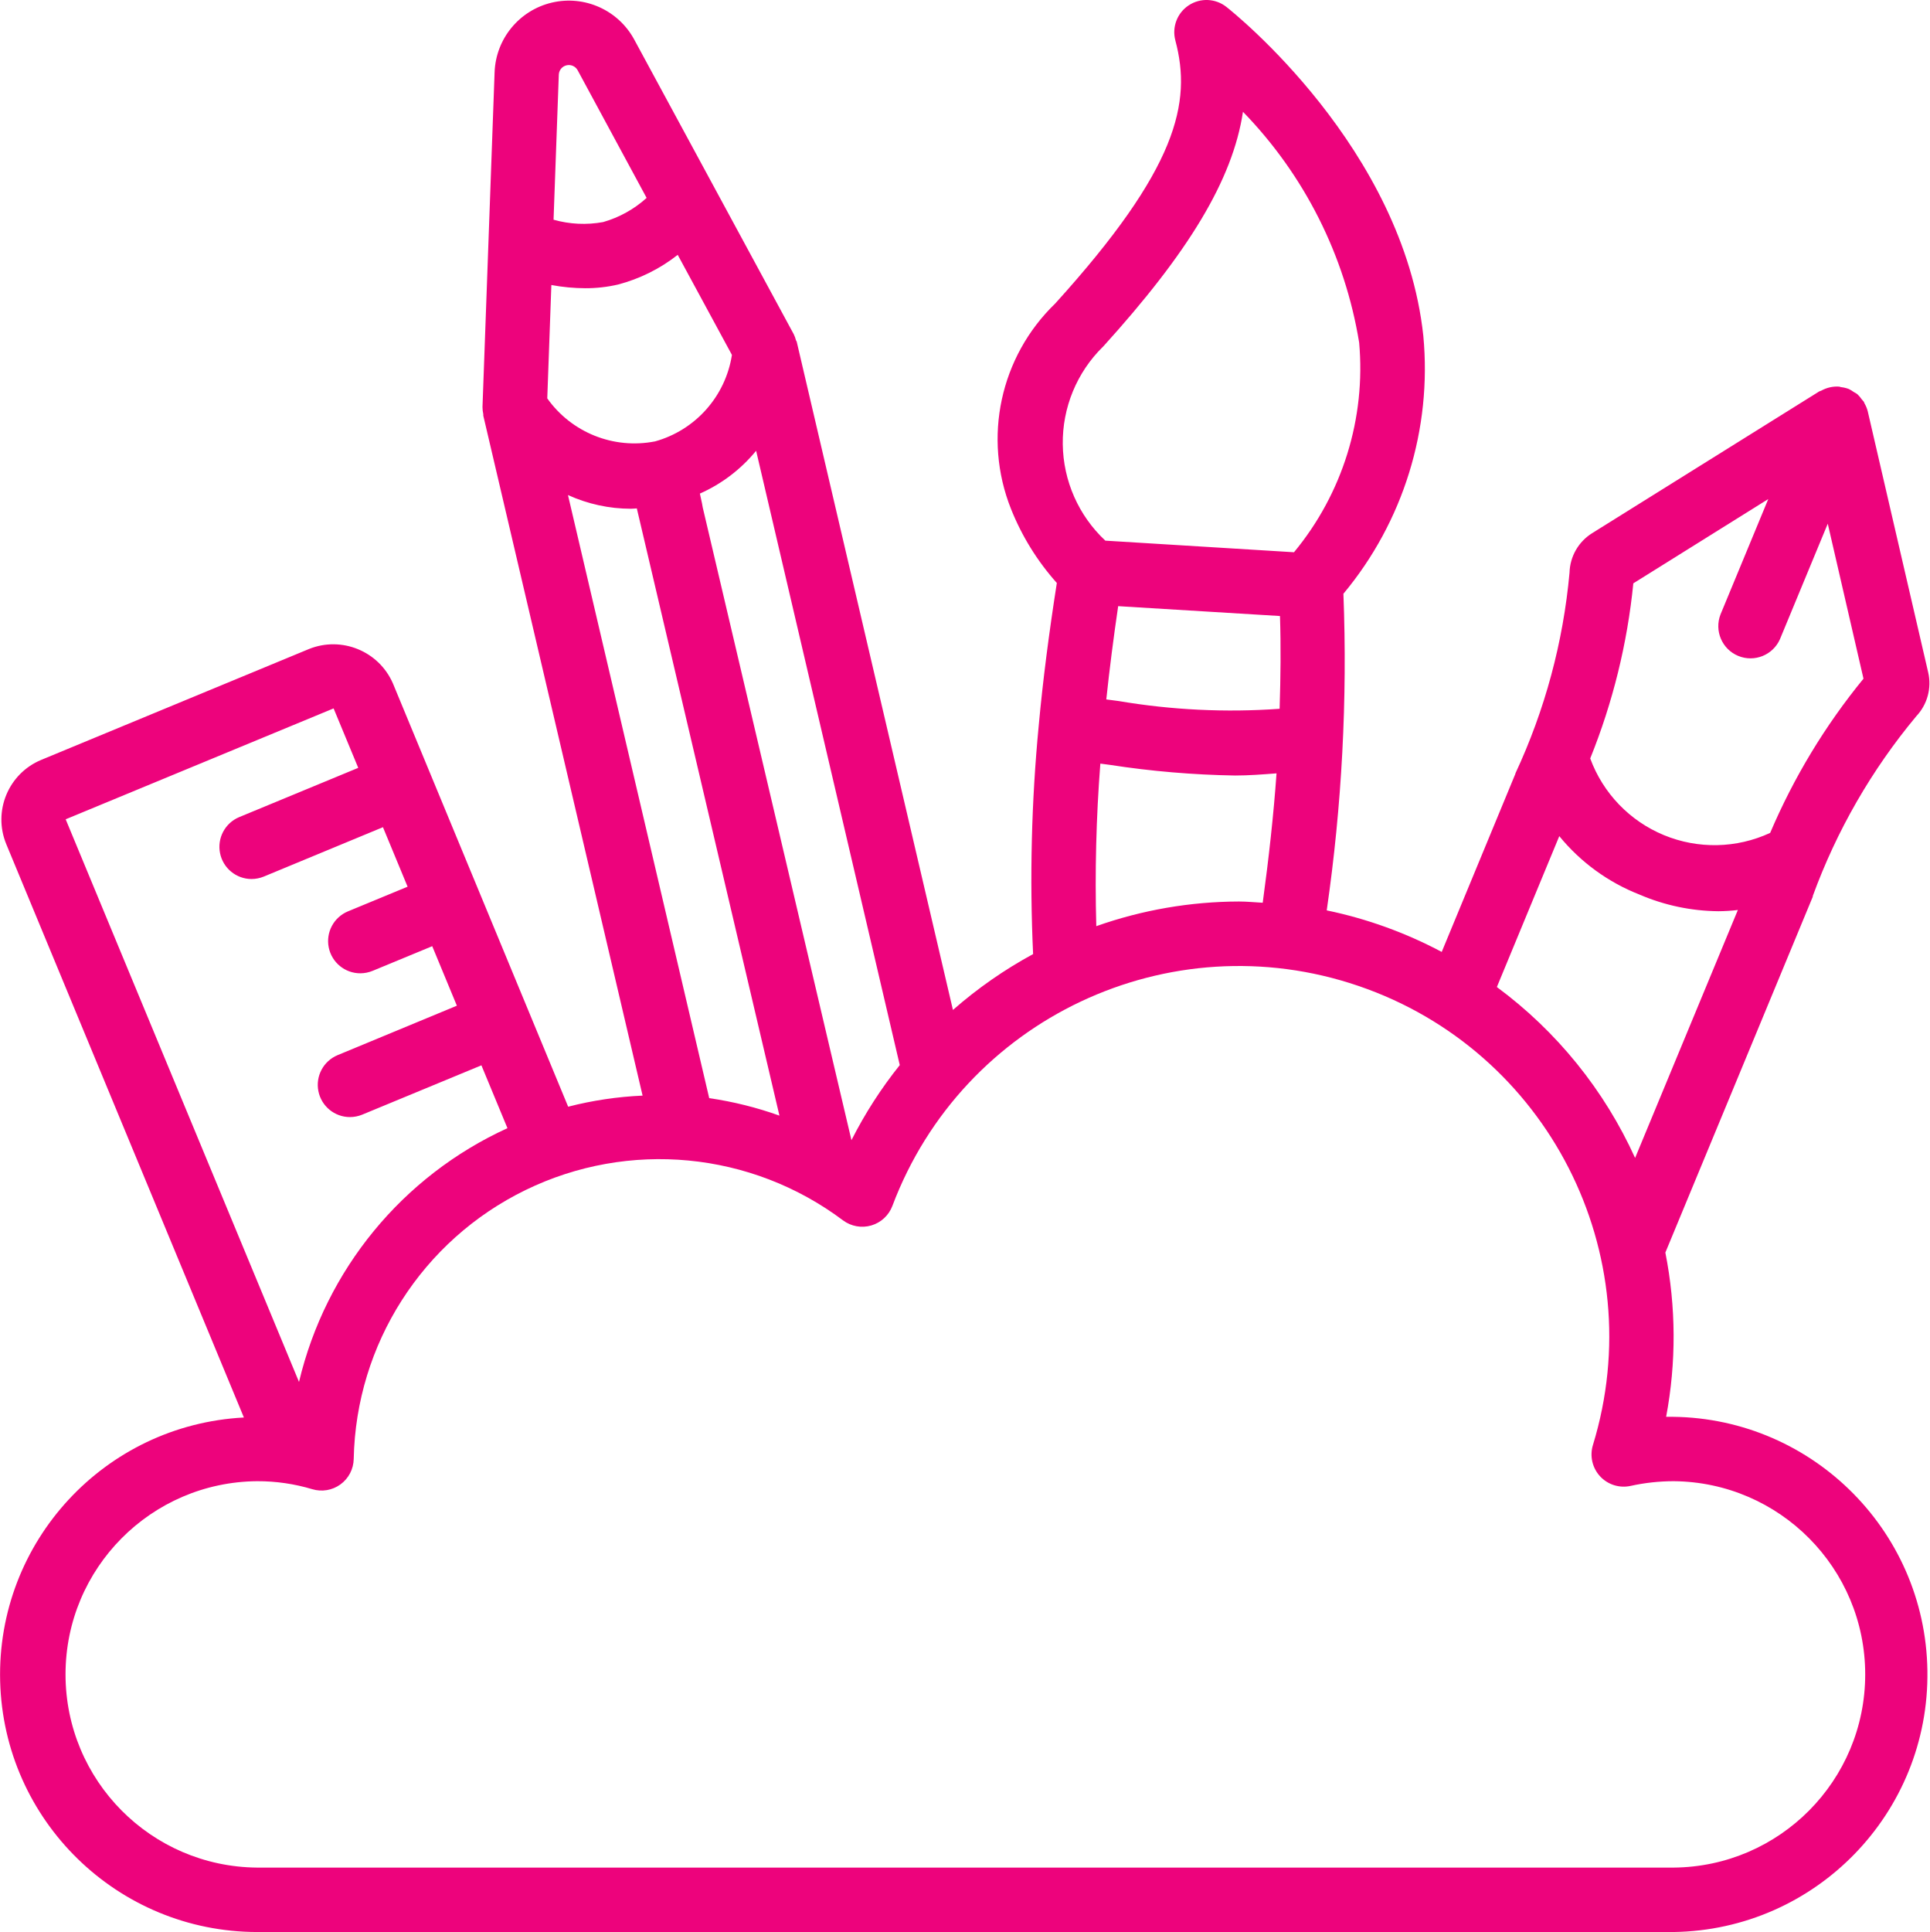
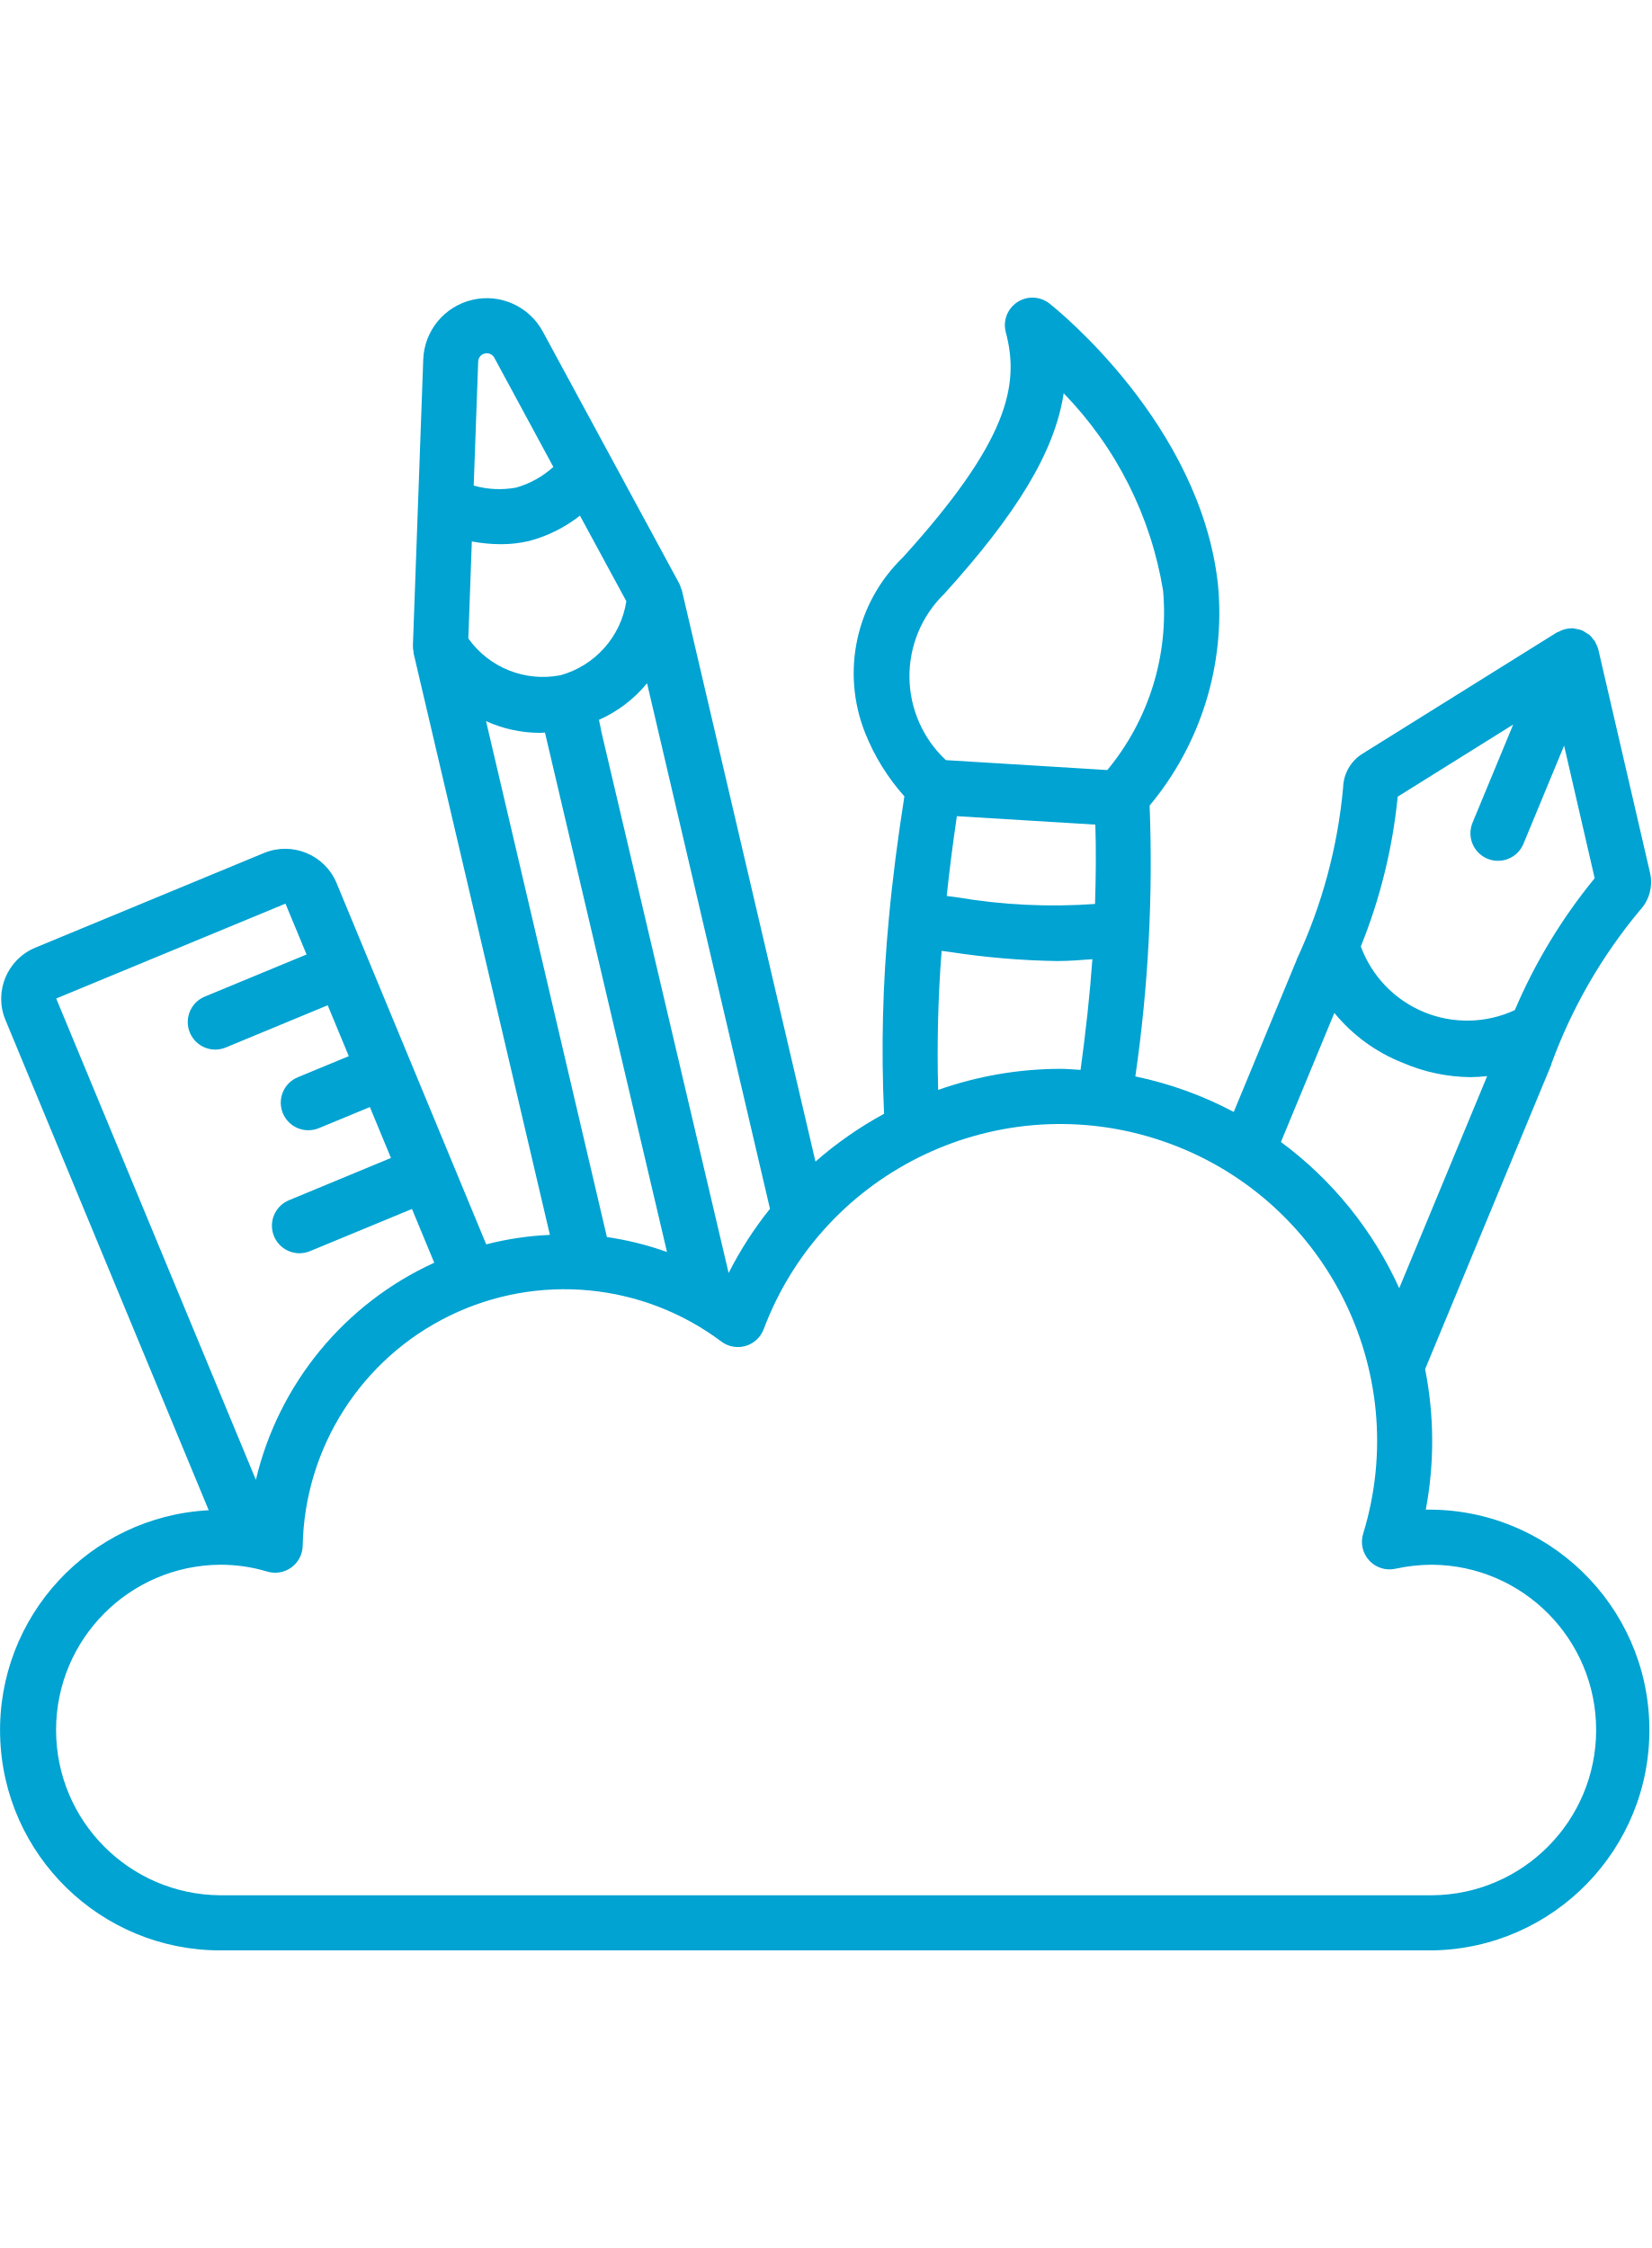
- <svg xmlns="http://www.w3.org/2000/svg" width="156.616" height="156.787" viewBox="0 0 156.616 156.787">
+ <svg xmlns="http://www.w3.org/2000/svg" width="316.6" height="431.098" viewBox="0 0 156.616 156.787">
  <g id="Page-1" transform="translate(-0.012 0)">
    <g id="_035---Creative-Thinking" data-name="035---Creative-Thinking" transform="translate(0.012 0)">
-       <path id="Shape" d="M135.255,114.977a35.117,35.117,0,0,0-.063-13.327L147.16,72.767a.452.452,0,0,0,0-.057,49.073,49.073,0,0,1,8.4-14.586,3.9,3.9,0,0,0,.964-3.567l-4.907-21.192a2.559,2.559,0,0,0-.261-.632c-.021-.039-.029-.086-.05-.123s-.112-.125-.165-.193a2.633,2.633,0,0,0-.368-.431,2.428,2.428,0,0,0-.285-.172,2.655,2.655,0,0,0-.405-.246,2.582,2.582,0,0,0-.611-.149c-.06,0-.112-.039-.172-.044a2.613,2.613,0,0,0-1.44.321c-.039.021-.086.029-.125.052h-.026L129.258,43.263a3.9,3.9,0,0,0-1.845,3.214,49.048,49.048,0,0,1-4.393,16.287v.029l-5.981,14.458a35.052,35.052,0,0,0-9.334-3.371,141.193,141.193,0,0,0,1.354-25.695,28.519,28.519,0,0,0,6.486-20.936C113.911,12.021,100.148,1.022,99.56.56a2.613,2.613,0,0,0-4.142,2.725c1.346,5.054.18,10.387-9.76,21.354A15.292,15.292,0,0,0,82.076,41.3a20.285,20.285,0,0,0,3.721,6.01c-.632,4.037-1.129,7.86-1.471,11.584a130.869,130.869,0,0,0-.455,18.532,35.554,35.554,0,0,0-6.507,4.534l-12.674-54.2c0-.055-.052-.094-.068-.144a2.477,2.477,0,0,0-.183-.5L51.495,3.212A6.034,6.034,0,0,0,40.159,5.867L39.177,33.03a2.71,2.71,0,0,0,.065.583v.118l12.93,55.181a29.418,29.418,0,0,0-6.041.9L31.907,55.464a5.281,5.281,0,0,0-6.82-2.793l-21.738,9A5.242,5.242,0,0,0,.519,68.5l19.29,46.534a20.892,20.892,0,0,0,1.077,41.755H135.861a20.907,20.907,0,1,0-.606-41.81Zm-2.663-67.637L143.546,40.5l-3.878,9.365a2.614,2.614,0,0,0,4.829,2l3.878-9.365,2.9,12.577A51.688,51.688,0,0,0,143.7,67.591a10.748,10.748,0,0,1-14.607-6.041A51.62,51.62,0,0,0,132.592,47.339Zm-6.01,20.515A15.916,15.916,0,0,0,133.1,72.6a16.58,16.58,0,0,0,6.394,1.348,13.85,13.85,0,0,0,1.584-.1L132.736,93.97A35.465,35.465,0,0,0,121.515,80.1Zm-35.8-18.663,13.128.8c.081,2.441.052,4.965-.029,7.528a54.927,54.927,0,0,1-13.092-.632c-.329-.047-.651-.084-.977-.128.261-2.462.58-4.954.964-7.57ZM89.536,28.149c6.938-7.654,10.533-13.541,11.37-19.076A34.947,34.947,0,0,1,110.337,27.8a23.413,23.413,0,0,1-5.289,17.016q-7.743-.47-15.315-.941a10.9,10.9,0,0,1-.2-15.731Zm-.2,33.821.758.1a74.452,74.452,0,0,0,10.173.865c1.082,0,2.221-.086,3.363-.175-.238,3.363-.627,6.875-1.121,10.5-.645-.034-1.278-.1-1.926-.1A35,35,0,0,0,89,75.161a126.121,126.121,0,0,1,.329-13.191ZM69.126,92.528,56.715,39.738a2.613,2.613,0,0,0-5.088,1.192L63.28,90.536a29.6,29.6,0,0,0-5.7-1.419L46.115,40.174a12.384,12.384,0,0,0,5.116,1.113c.165,0,.34-.024.507-.031,2.047,8.812,7.167,7.613,5.085-1.2a12.376,12.376,0,0,0,4.565-3.475l11.66,49.855A35.055,35.055,0,0,0,69.126,92.528ZM53.16,35.824a8.675,8.675,0,0,1-8.725-3.494l.332-9.2a15.38,15.38,0,0,0,2.757.261,11.644,11.644,0,0,0,2.655-.3,13.311,13.311,0,0,0,4.845-2.409l4.4,8.121a8.668,8.668,0,0,1-6.264,7.024ZM46,5.3a.815.815,0,0,1,.9.4l5.6,10.361a8.916,8.916,0,0,1-3.528,1.96,8.885,8.885,0,0,1-4.027-.191l.426-11.775A.81.81,0,0,1,46,5.3ZM27.091,57.489l2,4.824-9.668,4a2.613,2.613,0,0,0,1.006,5.022,2.65,2.65,0,0,0,1-.2l9.668-4.006,2,4.829-4.837,2a2.613,2.613,0,0,0,1,5.028,2.655,2.655,0,0,0,1-.2l4.837-2,2,4.829-9.676,4.011a2.613,2.613,0,0,0,1,5.028,2.644,2.644,0,0,0,1-.2l9.668-4,2.114,5.1a30.335,30.335,0,0,0-16.92,20.594L5.343,66.488Zm108.77,94.071H20.885a15.679,15.679,0,0,1,0-31.357,15.394,15.394,0,0,1,4.471.648,2.613,2.613,0,0,0,3.368-2.454,24.824,24.824,0,0,1,39.719-19.36,2.613,2.613,0,0,0,4.006-1.176,30.057,30.057,0,0,1,56.866,19.4,2.613,2.613,0,0,0,3.057,3.324,16.321,16.321,0,0,1,3.488-.382,15.679,15.679,0,0,1,0,31.357Z" transform="translate(-0.012 0)" fill="#ed037c" />
+       <path id="Shape" d="M135.255,114.977a35.117,35.117,0,0,0-.063-13.327L147.16,72.767a.452.452,0,0,0,0-.057,49.073,49.073,0,0,1,8.4-14.586,3.9,3.9,0,0,0,.964-3.567l-4.907-21.192a2.559,2.559,0,0,0-.261-.632c-.021-.039-.029-.086-.05-.123s-.112-.125-.165-.193a2.633,2.633,0,0,0-.368-.431,2.428,2.428,0,0,0-.285-.172,2.655,2.655,0,0,0-.405-.246,2.582,2.582,0,0,0-.611-.149c-.06,0-.112-.039-.172-.044a2.613,2.613,0,0,0-1.44.321c-.039.021-.086.029-.125.052h-.026L129.258,43.263a3.9,3.9,0,0,0-1.845,3.214,49.048,49.048,0,0,1-4.393,16.287v.029l-5.981,14.458a35.052,35.052,0,0,0-9.334-3.371,141.193,141.193,0,0,0,1.354-25.695,28.519,28.519,0,0,0,6.486-20.936C113.911,12.021,100.148,1.022,99.56.56a2.613,2.613,0,0,0-4.142,2.725c1.346,5.054.18,10.387-9.76,21.354A15.292,15.292,0,0,0,82.076,41.3a20.285,20.285,0,0,0,3.721,6.01c-.632,4.037-1.129,7.86-1.471,11.584a130.869,130.869,0,0,0-.455,18.532,35.554,35.554,0,0,0-6.507,4.534l-12.674-54.2c0-.055-.052-.094-.068-.144a2.477,2.477,0,0,0-.183-.5L51.495,3.212A6.034,6.034,0,0,0,40.159,5.867L39.177,33.03a2.71,2.71,0,0,0,.065.583v.118l12.93,55.181a29.418,29.418,0,0,0-6.041.9L31.907,55.464a5.281,5.281,0,0,0-6.82-2.793l-21.738,9A5.242,5.242,0,0,0,.519,68.5l19.29,46.534a20.892,20.892,0,0,0,1.077,41.755H135.861a20.907,20.907,0,1,0-.606-41.81Zm-2.663-67.637L143.546,40.5l-3.878,9.365a2.614,2.614,0,0,0,4.829,2l3.878-9.365,2.9,12.577A51.688,51.688,0,0,0,143.7,67.591a10.748,10.748,0,0,1-14.607-6.041A51.62,51.62,0,0,0,132.592,47.339Zm-6.01,20.515A15.916,15.916,0,0,0,133.1,72.6a16.58,16.58,0,0,0,6.394,1.348,13.85,13.85,0,0,0,1.584-.1L132.736,93.97A35.465,35.465,0,0,0,121.515,80.1Zm-35.8-18.663,13.128.8c.081,2.441.052,4.965-.029,7.528a54.927,54.927,0,0,1-13.092-.632c-.329-.047-.651-.084-.977-.128.261-2.462.58-4.954.964-7.57ZM89.536,28.149c6.938-7.654,10.533-13.541,11.37-19.076A34.947,34.947,0,0,1,110.337,27.8a23.413,23.413,0,0,1-5.289,17.016q-7.743-.47-15.315-.941a10.9,10.9,0,0,1-.2-15.731Zm-.2,33.821.758.1a74.452,74.452,0,0,0,10.173.865c1.082,0,2.221-.086,3.363-.175-.238,3.363-.627,6.875-1.121,10.5-.645-.034-1.278-.1-1.926-.1A35,35,0,0,0,89,75.161a126.121,126.121,0,0,1,.329-13.191ZM69.126,92.528,56.715,39.738a2.613,2.613,0,0,0-5.088,1.192L63.28,90.536a29.6,29.6,0,0,0-5.7-1.419L46.115,40.174a12.384,12.384,0,0,0,5.116,1.113c.165,0,.34-.024.507-.031,2.047,8.812,7.167,7.613,5.085-1.2a12.376,12.376,0,0,0,4.565-3.475l11.66,49.855A35.055,35.055,0,0,0,69.126,92.528ZM53.16,35.824a8.675,8.675,0,0,1-8.725-3.494l.332-9.2a15.38,15.38,0,0,0,2.757.261,11.644,11.644,0,0,0,2.655-.3,13.311,13.311,0,0,0,4.845-2.409l4.4,8.121a8.668,8.668,0,0,1-6.264,7.024ZM46,5.3a.815.815,0,0,1,.9.4l5.6,10.361a8.916,8.916,0,0,1-3.528,1.96,8.885,8.885,0,0,1-4.027-.191l.426-11.775A.81.81,0,0,1,46,5.3ZM27.091,57.489l2,4.824-9.668,4a2.613,2.613,0,0,0,1.006,5.022,2.65,2.65,0,0,0,1-.2l9.668-4.006,2,4.829-4.837,2a2.613,2.613,0,0,0,1,5.028,2.655,2.655,0,0,0,1-.2l4.837-2,2,4.829-9.676,4.011a2.613,2.613,0,0,0,1,5.028,2.644,2.644,0,0,0,1-.2l9.668-4,2.114,5.1a30.335,30.335,0,0,0-16.92,20.594L5.343,66.488Zm108.77,94.071H20.885a15.679,15.679,0,0,1,0-31.357,15.394,15.394,0,0,1,4.471.648,2.613,2.613,0,0,0,3.368-2.454,24.824,24.824,0,0,1,39.719-19.36,2.613,2.613,0,0,0,4.006-1.176,30.057,30.057,0,0,1,56.866,19.4,2.613,2.613,0,0,0,3.057,3.324,16.321,16.321,0,0,1,3.488-.382,15.679,15.679,0,0,1,0,31.357Z" transform="translate(-0.012 0)" fill="#00A3D2" />
    </g>
  </g>
</svg>
